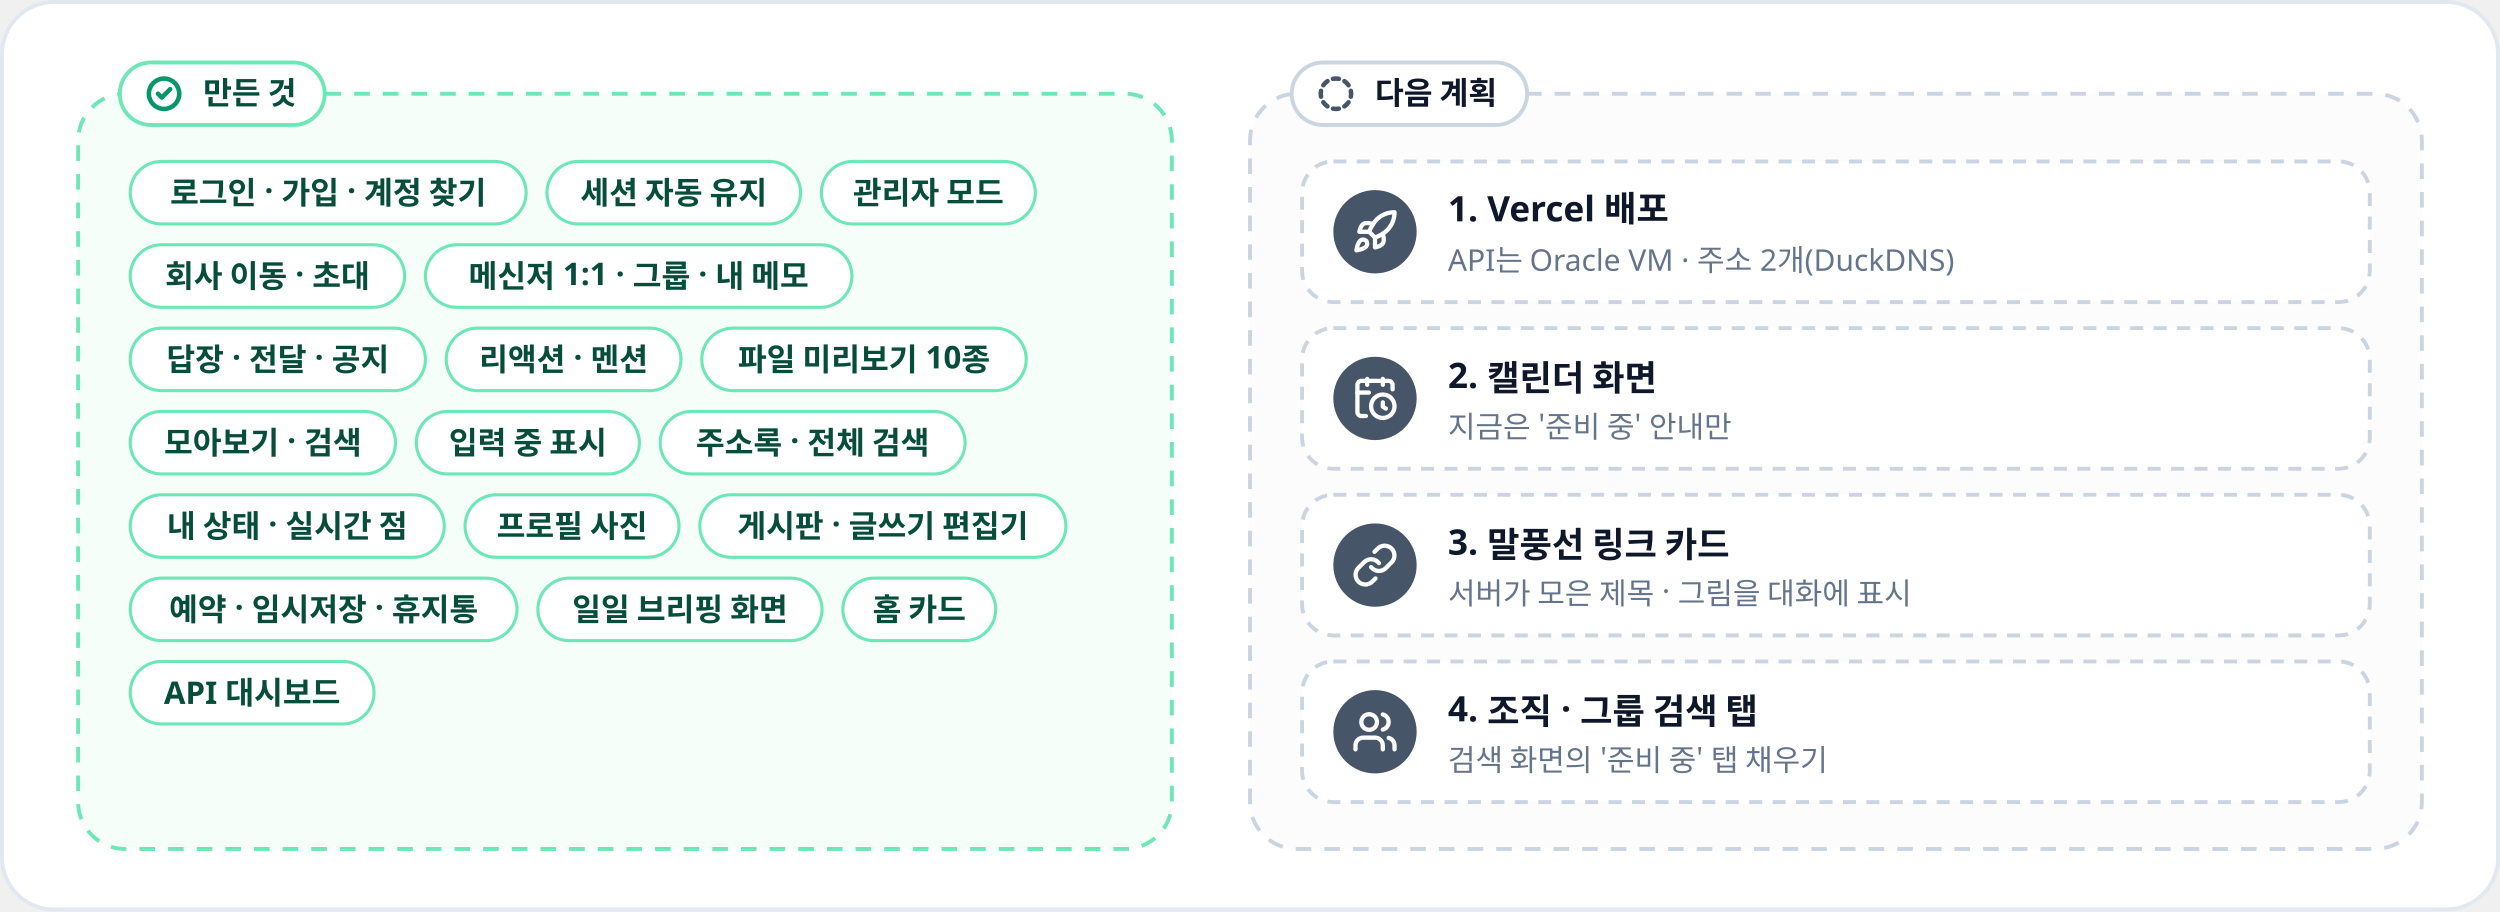
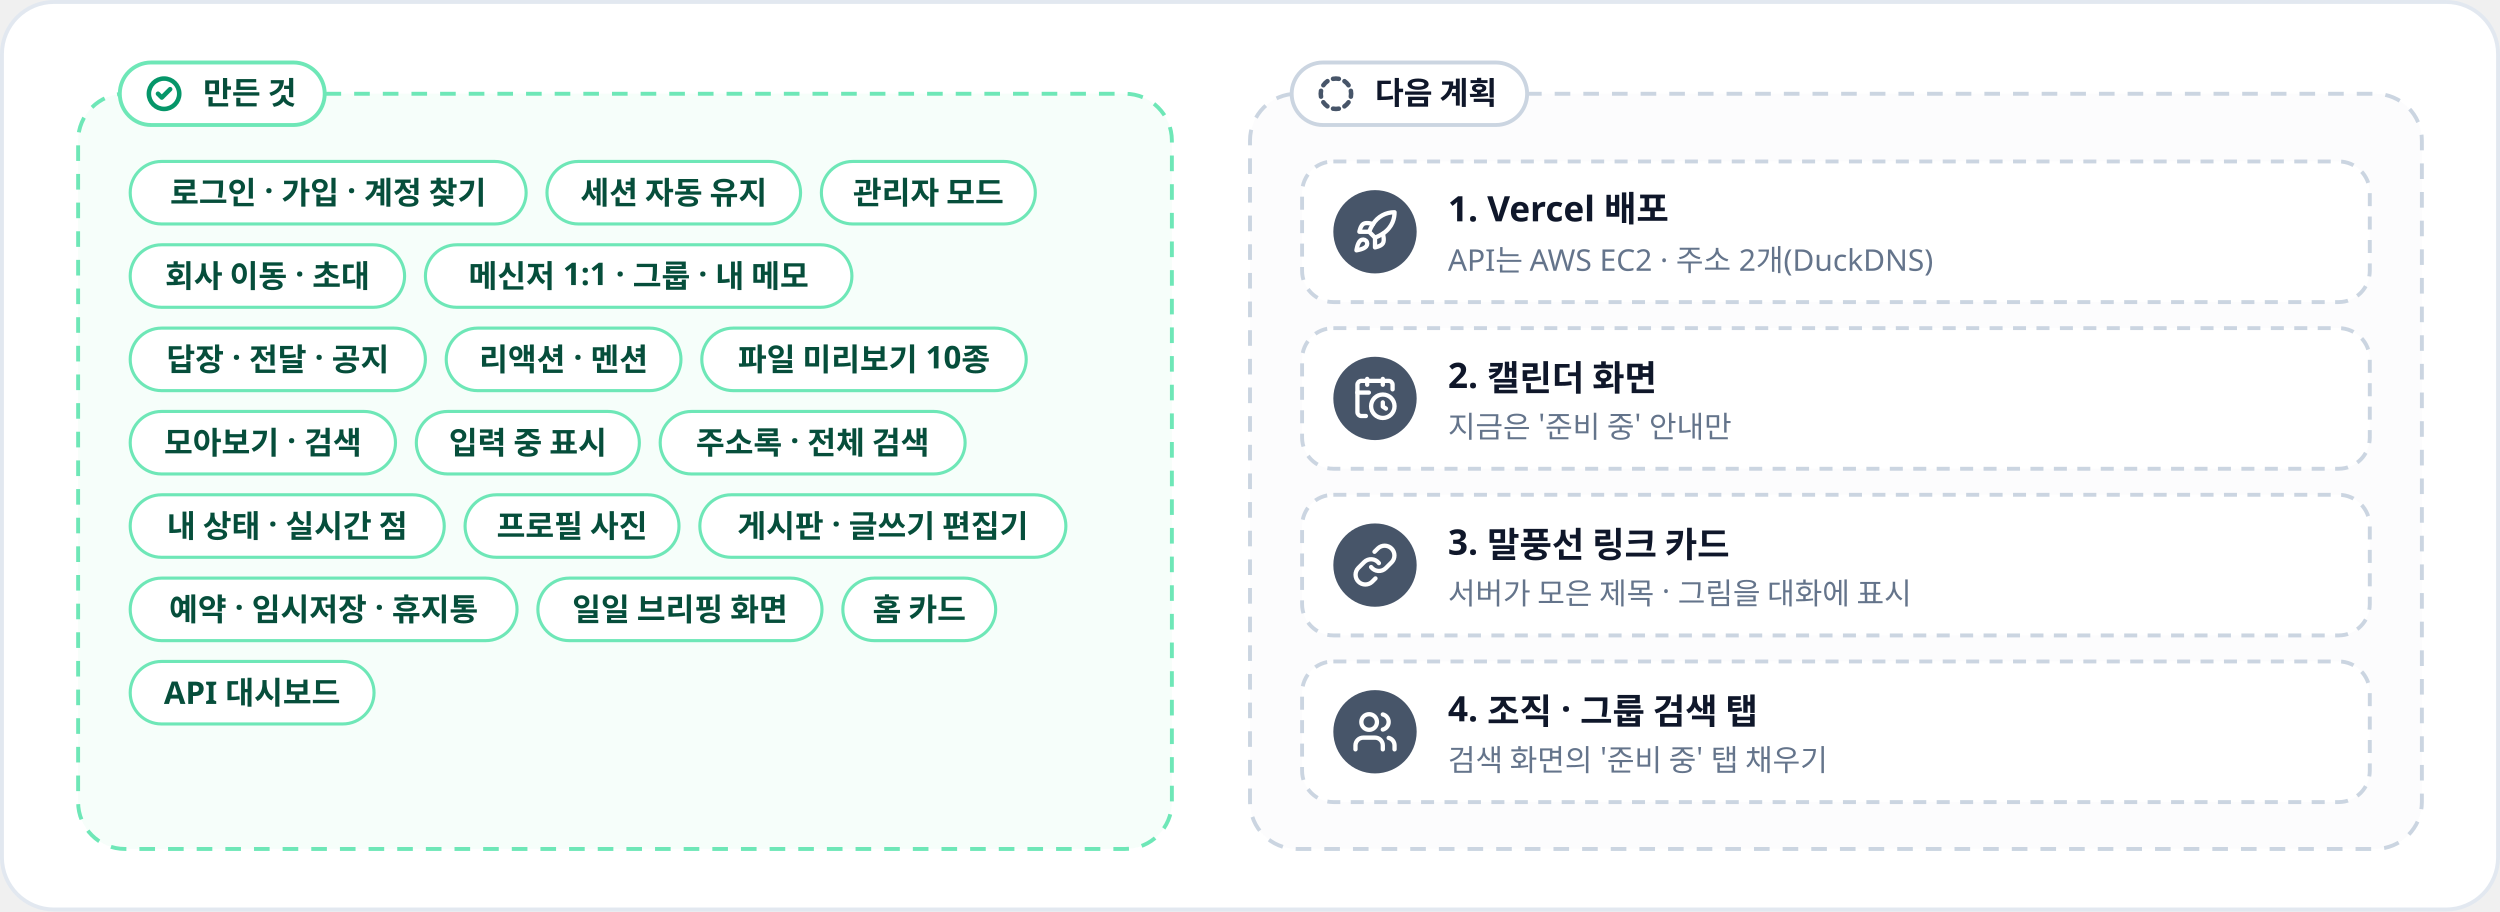
<svg xmlns="http://www.w3.org/2000/svg" width="960" height="350" viewBox="0 0 960 350" font-family="Pretendard, 'Apple SD Gothic Neo', 'Malgun Gothic', 'Noto Sans KR', 'Segoe UI', sans-serif" role="img" aria-label="다음 계획">
  <defs>
    <marker id="head-blue" viewBox="0 0 10 10" refX="8.5" refY="5" markerWidth="7" markerHeight="7" orient="auto-start-reverse">
      <path d="M0 0 L10 5 L0 10 z" fill="#2563eb" />
    </marker>
    <marker id="tail-blue" viewBox="0 0 10 10" refX="1.5" refY="5" markerWidth="7" markerHeight="7" orient="auto-start-reverse">
      <path d="M0 0 L10 5 L0 10 z" fill="#2563eb" />
    </marker>
    <marker id="head-violet" viewBox="0 0 10 10" refX="8.5" refY="5" markerWidth="7" markerHeight="7" orient="auto-start-reverse">
      <path d="M0 0 L10 5 L0 10 z" fill="#7c3aed" />
    </marker>
    <marker id="tail-violet" viewBox="0 0 10 10" refX="1.5" refY="5" markerWidth="7" markerHeight="7" orient="auto-start-reverse">
      <path d="M0 0 L10 5 L0 10 z" fill="#7c3aed" />
    </marker>
    <marker id="head-green" viewBox="0 0 10 10" refX="8.5" refY="5" markerWidth="7" markerHeight="7" orient="auto-start-reverse">
      <path d="M0 0 L10 5 L0 10 z" fill="#059669" />
    </marker>
    <marker id="tail-green" viewBox="0 0 10 10" refX="1.5" refY="5" markerWidth="7" markerHeight="7" orient="auto-start-reverse">
      <path d="M0 0 L10 5 L0 10 z" fill="#059669" />
    </marker>
    <marker id="head-amber" viewBox="0 0 10 10" refX="8.5" refY="5" markerWidth="7" markerHeight="7" orient="auto-start-reverse">
      <path d="M0 0 L10 5 L0 10 z" fill="#d97706" />
    </marker>
    <marker id="tail-amber" viewBox="0 0 10 10" refX="1.5" refY="5" markerWidth="7" markerHeight="7" orient="auto-start-reverse">
      <path d="M0 0 L10 5 L0 10 z" fill="#d97706" />
    </marker>
    <marker id="head-rose" viewBox="0 0 10 10" refX="8.5" refY="5" markerWidth="7" markerHeight="7" orient="auto-start-reverse">
      <path d="M0 0 L10 5 L0 10 z" fill="#e11d48" />
    </marker>
    <marker id="tail-rose" viewBox="0 0 10 10" refX="1.5" refY="5" markerWidth="7" markerHeight="7" orient="auto-start-reverse">
      <path d="M0 0 L10 5 L0 10 z" fill="#e11d48" />
    </marker>
    <marker id="head-teal" viewBox="0 0 10 10" refX="8.5" refY="5" markerWidth="7" markerHeight="7" orient="auto-start-reverse">
      <path d="M0 0 L10 5 L0 10 z" fill="#0d9488" />
    </marker>
    <marker id="tail-teal" viewBox="0 0 10 10" refX="1.5" refY="5" markerWidth="7" markerHeight="7" orient="auto-start-reverse">
      <path d="M0 0 L10 5 L0 10 z" fill="#0d9488" />
    </marker>
    <marker id="head-sky" viewBox="0 0 10 10" refX="8.5" refY="5" markerWidth="7" markerHeight="7" orient="auto-start-reverse">
      <path d="M0 0 L10 5 L0 10 z" fill="#0284c7" />
    </marker>
    <marker id="tail-sky" viewBox="0 0 10 10" refX="1.5" refY="5" markerWidth="7" markerHeight="7" orient="auto-start-reverse">
      <path d="M0 0 L10 5 L0 10 z" fill="#0284c7" />
    </marker>
    <marker id="head-slate" viewBox="0 0 10 10" refX="8.5" refY="5" markerWidth="7" markerHeight="7" orient="auto-start-reverse">
      <path d="M0 0 L10 5 L0 10 z" fill="#475569" />
    </marker>
    <marker id="tail-slate" viewBox="0 0 10 10" refX="1.5" refY="5" markerWidth="7" markerHeight="7" orient="auto-start-reverse">
      <path d="M0 0 L10 5 L0 10 z" fill="#475569" />
    </marker>
  </defs>
  <rect x="0.75" y="0.75" width="958.5" height="348.5" rx="20" fill="#ffffff" stroke="#e2e8f0" stroke-width="1.5" />
  <rect x="30" y="36" width="420" height="290" rx="18" fill="#ecfdf5" fill-opacity="0.45" stroke="#6ee7b7" stroke-width="1.5" stroke-dasharray="6 5" />
  <rect x="46" y="24" width="78.688" height="24" rx="12" fill="#ffffff" stroke="#6ee7b7" stroke-width="1.5" />
  <g transform="translate(56 29) scale(0.5833333)" fill="none" stroke="#059669" stroke-width="3" stroke-linecap="round" stroke-linejoin="round">
    <circle cx="12" cy="12" r="10" />
    <path d="m16 9-5.5 5.5L8 12" />
  </g>
  <text x="78" y="40" font-size="12" font-weight="700" fill="#064e3b" text-anchor="start">만든 것</text>
  <rect x="50" y="62" width="152.038" height="24" rx="12" fill="#ffffff" stroke="#6ee7b7" stroke-width="1.2" />
  <text x="126.019" y="78.32" font-size="12" font-weight="600" fill="#064e3b" text-anchor="middle">로그인 · 가입 · 계정 찾기</text>
  <rect x="210.038" y="62" width="97.376" height="24" rx="12" fill="#ffffff" stroke="#6ee7b7" stroke-width="1.2" />
  <text x="258.726" y="78.32" font-size="12" font-weight="600" fill="#064e3b" text-anchor="middle">세션 자동 유지</text>
  <rect x="315.414" y="62" width="82.15" height="24" rx="12" fill="#ffffff" stroke="#6ee7b7" stroke-width="1.2" />
  <text x="356.49" y="78.32" font-size="12" font-weight="600" fill="#064e3b" text-anchor="middle">관리자 모드</text>
  <rect x="50" y="94" width="105.363" height="24" rx="12" fill="#ffffff" stroke="#6ee7b7" stroke-width="1.2" />
  <text x="102.682" y="110.32" font-size="12" font-weight="600" fill="#064e3b" text-anchor="middle">회사 이동 · 초대</text>
  <rect x="163.363" y="94" width="163.77" height="24" rx="12" fill="#ffffff" stroke="#6ee7b7" stroke-width="1.2" />
  <text x="245.248" y="110.32" font-size="12" font-weight="600" fill="#064e3b" text-anchor="middle">메신저 1:1 · 그룹 · 내 메모</text>
  <rect x="50" y="126" width="113.35" height="24" rx="12" fill="#ffffff" stroke="#6ee7b7" stroke-width="1.2" />
  <text x="106.675" y="142.32" font-size="12" font-weight="600" fill="#064e3b" text-anchor="middle">답장 · 전달 · 공지</text>
  <rect x="171.35" y="126" width="90.138" height="24" rx="12" fill="#ffffff" stroke="#6ee7b7" stroke-width="1.2" />
  <text x="216.419" y="142.32" font-size="12" font-weight="600" fill="#064e3b" text-anchor="middle">리액션 · 멘션</text>
  <rect x="269.488" y="126" width="124.582" height="24" rx="12" fill="#ffffff" stroke="#6ee7b7" stroke-width="1.2" />
  <text x="331.779" y="142.32" font-size="12" font-weight="600" fill="#064e3b" text-anchor="middle">파일 미리보기 10종</text>
  <rect x="50" y="158" width="101.869" height="24" rx="12" fill="#ffffff" stroke="#6ee7b7" stroke-width="1.2" />
  <text x="100.934" y="174.32" font-size="12" font-weight="600" fill="#064e3b" text-anchor="middle">모아보기 · 검색</text>
  <rect x="159.869" y="158" width="85.645" height="24" rx="12" fill="#ffffff" stroke="#6ee7b7" stroke-width="1.2" />
  <text x="202.691" y="174.32" font-size="12" font-weight="600" fill="#064e3b" text-anchor="middle">입력 중 표시</text>
  <rect x="253.514" y="158" width="117.094" height="24" rx="12" fill="#ffffff" stroke="#6ee7b7" stroke-width="1.2" />
  <text x="312.061" y="174.32" font-size="12" font-weight="600" fill="#064e3b" text-anchor="middle">주소록 · 전체 검색</text>
  <rect x="50" y="190" width="120.589" height="24" rx="12" fill="#ffffff" stroke="#6ee7b7" stroke-width="1.2" />
  <text x="110.294" y="206.32" font-size="12" font-weight="600" fill="#064e3b" text-anchor="middle">내 상태 · 실시간 점</text>
  <rect x="178.589" y="190" width="82.15" height="24" rx="12" fill="#ffffff" stroke="#6ee7b7" stroke-width="1.2" />
  <text x="219.664" y="206.32" font-size="12" font-weight="600" fill="#064e3b" text-anchor="middle">프로필 사진</text>
  <rect x="268.739" y="190" width="140.557" height="24" rx="12" fill="#ffffff" stroke="#6ee7b7" stroke-width="1.2" />
  <text x="339.018" y="206.32" font-size="12" font-weight="600" fill="#064e3b" text-anchor="middle">게시판 · 글쓰기 편집기</text>
  <rect x="50" y="222" width="148.544" height="24" rx="12" fill="#ffffff" stroke="#6ee7b7" stroke-width="1.2" />
  <text x="124.272" y="238.32" font-size="12" font-weight="600" fill="#064e3b" text-anchor="middle">예약 · 임시저장 · 휴지통</text>
  <rect x="206.544" y="222" width="109.107" height="24" rx="12" fill="#ffffff" stroke="#6ee7b7" stroke-width="1.2" />
  <text x="261.098" y="238.32" font-size="12" font-weight="600" fill="#064e3b" text-anchor="middle">일일 브리핑 화면</text>
  <rect x="323.651" y="222" width="58.688" height="24" rx="12" fill="#ffffff" stroke="#6ee7b7" stroke-width="1.2" />
  <text x="352.995" y="238.32" font-size="12" font-weight="600" fill="#064e3b" text-anchor="middle">홈 카드</text>
  <rect x="50" y="254" width="93.632" height="24" rx="12" fill="#ffffff" stroke="#6ee7b7" stroke-width="1.2" />
  <text x="96.816" y="270.32" font-size="12" font-weight="600" fill="#064e3b" text-anchor="middle">API 대시보드</text>
  <rect x="480" y="36" width="450" height="290" rx="18" fill="#f8fafc" fill-opacity="0.45" stroke="#cbd5e1" stroke-width="1.5" stroke-dasharray="6 5" />
  <rect x="496" y="24" width="90.419" height="24" rx="12" fill="#ffffff" stroke="#cbd5e1" stroke-width="1.5" />
  <g transform="translate(506 29) scale(0.5833333)" fill="none" stroke="#475569" stroke-width="3" stroke-linecap="round" stroke-linejoin="round">
    <path d="M10.1 2.182a10 10 0 0 1 3.8 0" />
    <path d="M13.9 21.818a10 10 0 0 1-3.8 0" />
    <path d="M17.609 3.721a10 10 0 0 1 2.69 2.7" />
    <path d="M2.182 13.9a10 10 0 0 1 0-3.8" />
    <path d="M20.279 17.609a10 10 0 0 1-2.7 2.69" />
    <path d="M21.818 10.1a10 10 0 0 1 0 3.8" />
    <path d="M3.721 6.391a10 10 0 0 1 2.7-2.69" />
    <path d="M6.391 20.279a10 10 0 0 1-2.69-2.7" />
  </g>
  <text x="528" y="40" font-size="12" font-weight="700" fill="#0f172a" text-anchor="start">다음 계획</text>
  <rect x="500" y="62" width="410" height="54" rx="12" fill="#ffffff" stroke="#cbd5e1" stroke-width="1.5" stroke-dasharray="5 4" />
  <circle cx="528" cy="89" r="16" fill="#475569" />
  <g transform="translate(519 80) scale(0.75)" fill="none" stroke="#ffffff" stroke-width="2.2" stroke-linecap="round" stroke-linejoin="round">
    <path d="M12 15v5s3.03-.55 4-2c1.08-1.62 0-5 0-5" />
    <path d="M4.5 16.5c-1.5 1.26-2 5-2 5s3.74-.5 5-2c.71-.84.7-2.13-.09-2.91a2.18 2.18 0 0 0-2.91-.09" />
    <path d="M9 12a22 22 0 0 1 2-3.95A12.88 12.88 0 0 1 22 2c0 2.72-.78 7.5-6 11a22.4 22.4 0 0 1-4 2z" />
    <path d="M9 12H4s.55-3.03 2-4c1.62-1.08 5 .05 5 .05" />
  </g>
  <text x="556" y="85" font-size="13.5" font-weight="700" fill="#0f172a" text-anchor="start">1. Vercel 배포</text>
-   <text x="556" y="104" font-size="11.5" font-weight="400" fill="#64748b" text-anchor="start">API는 Oracle VM · 주소 2개(DuckDNS)</text>
+   <text x="556" y="104" font-size="11.5" font-weight="400" fill="#64748b" text-anchor="start">API는 AWS EC2 · 주소 2개(DuckDNS)</text>
  <rect x="500" y="126" width="410" height="54" rx="12" fill="#ffffff" stroke="#cbd5e1" stroke-width="1.5" stroke-dasharray="5 4" />
  <circle cx="528" cy="153" r="16" fill="#475569" />
  <g transform="translate(519 144) scale(0.75)" fill="none" stroke="#ffffff" stroke-width="2.2" stroke-linecap="round" stroke-linejoin="round">
    <path d="M16 14v2.2l1.6 1" />
    <path d="M16 2v3" />
    <path d="M21 7.338V5a2 2 0 00-2-2H5a2 2 0 00-2 2v14a2 2 0 002 2h2.338" />
    <path d="M3 9h5.859" />
    <path d="M8 2v3" />
    <circle cx="16" cy="16" r="6" />
  </g>
  <text x="556" y="149" font-size="13.5" font-weight="700" fill="#0f172a" text-anchor="start">2. 캘린더 화면</text>
  <text x="556" y="168" font-size="11.5" font-weight="400" fill="#64748b" text-anchor="start">지금은 '준비 중' 안내만</text>
  <rect x="500" y="190" width="410" height="54" rx="12" fill="#ffffff" stroke="#cbd5e1" stroke-width="1.5" stroke-dasharray="5 4" />
  <circle cx="528" cy="217" r="16" fill="#475569" />
  <g transform="translate(519 208) scale(0.75)" fill="none" stroke="#ffffff" stroke-width="2.2" stroke-linecap="round" stroke-linejoin="round">
    <path d="M10 13a5 5 0 0 0 7.54.54l3-3a5 5 0 0 0-7.07-7.07l-1.72 1.71" />
    <path d="M14 11a5 5 0 0 0-7.54-.54l-3 3a5 5 0 0 0 7.07 7.07l1.71-1.71" />
  </g>
  <text x="556" y="213" font-size="13.5" font-weight="700" fill="#0f172a" text-anchor="start">3. 말풍선 링크 카드</text>
  <text x="556" y="232" font-size="11.5" font-weight="400" fill="#64748b" text-anchor="start">서버가 모은 제목 · 그림을 대화에 표시</text>
  <rect x="500" y="254" width="410" height="54" rx="12" fill="#ffffff" stroke="#cbd5e1" stroke-width="1.5" stroke-dasharray="5 4" />
  <circle cx="528" cy="281" r="16" fill="#475569" />
  <g transform="translate(519 272) scale(0.75)" fill="none" stroke="#ffffff" stroke-width="2.2" stroke-linecap="round" stroke-linejoin="round">
    <path d="M16 21v-2a4 4 0 0 0-4-4H6a4 4 0 0 0-4 4v2" />
    <path d="M16 3.128a4 4 0 0 1 0 7.744" />
    <path d="M22 21v-2a4 4 0 0 0-3-3.87" />
    <circle cx="9" cy="7" r="4" />
  </g>
  <text x="556" y="277" font-size="13.5" font-weight="700" fill="#0f172a" text-anchor="start">4. 조직 · 그룹 검색 탭</text>
  <text x="556" y="296" font-size="11.5" font-weight="400" fill="#64748b" text-anchor="start">검색 화면의 '준비 중' 탭 채우기</text>
</svg>
